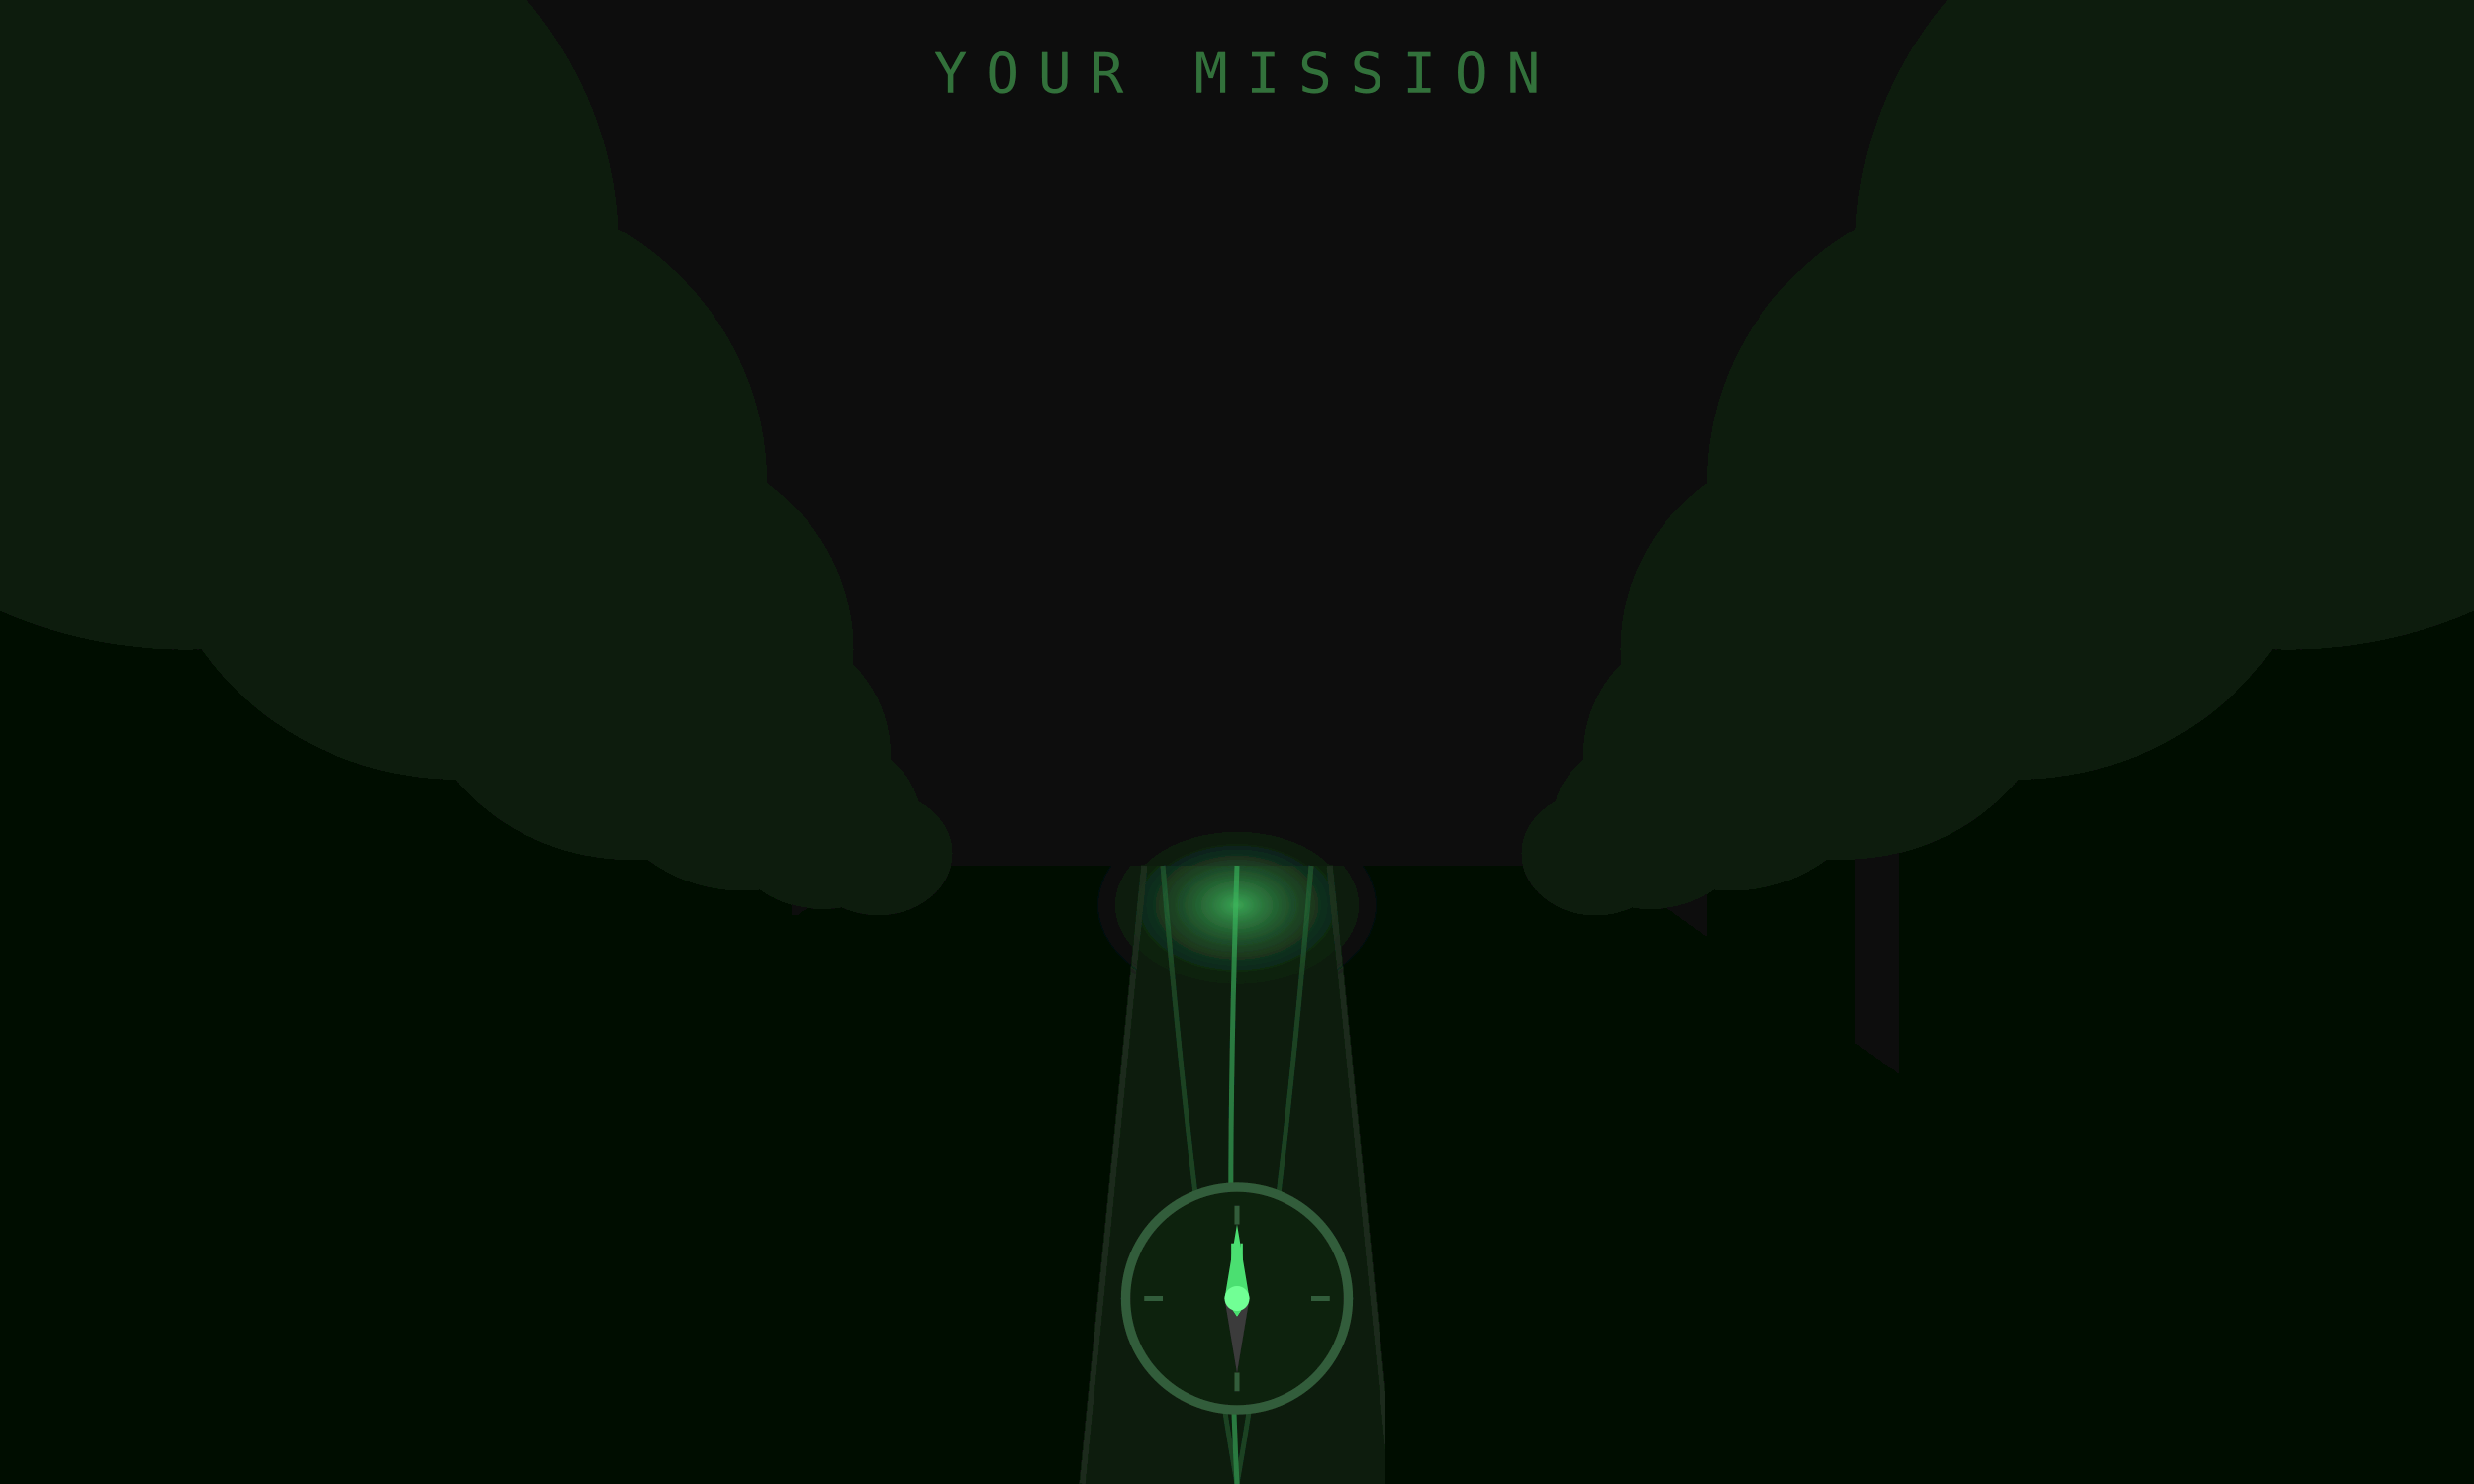
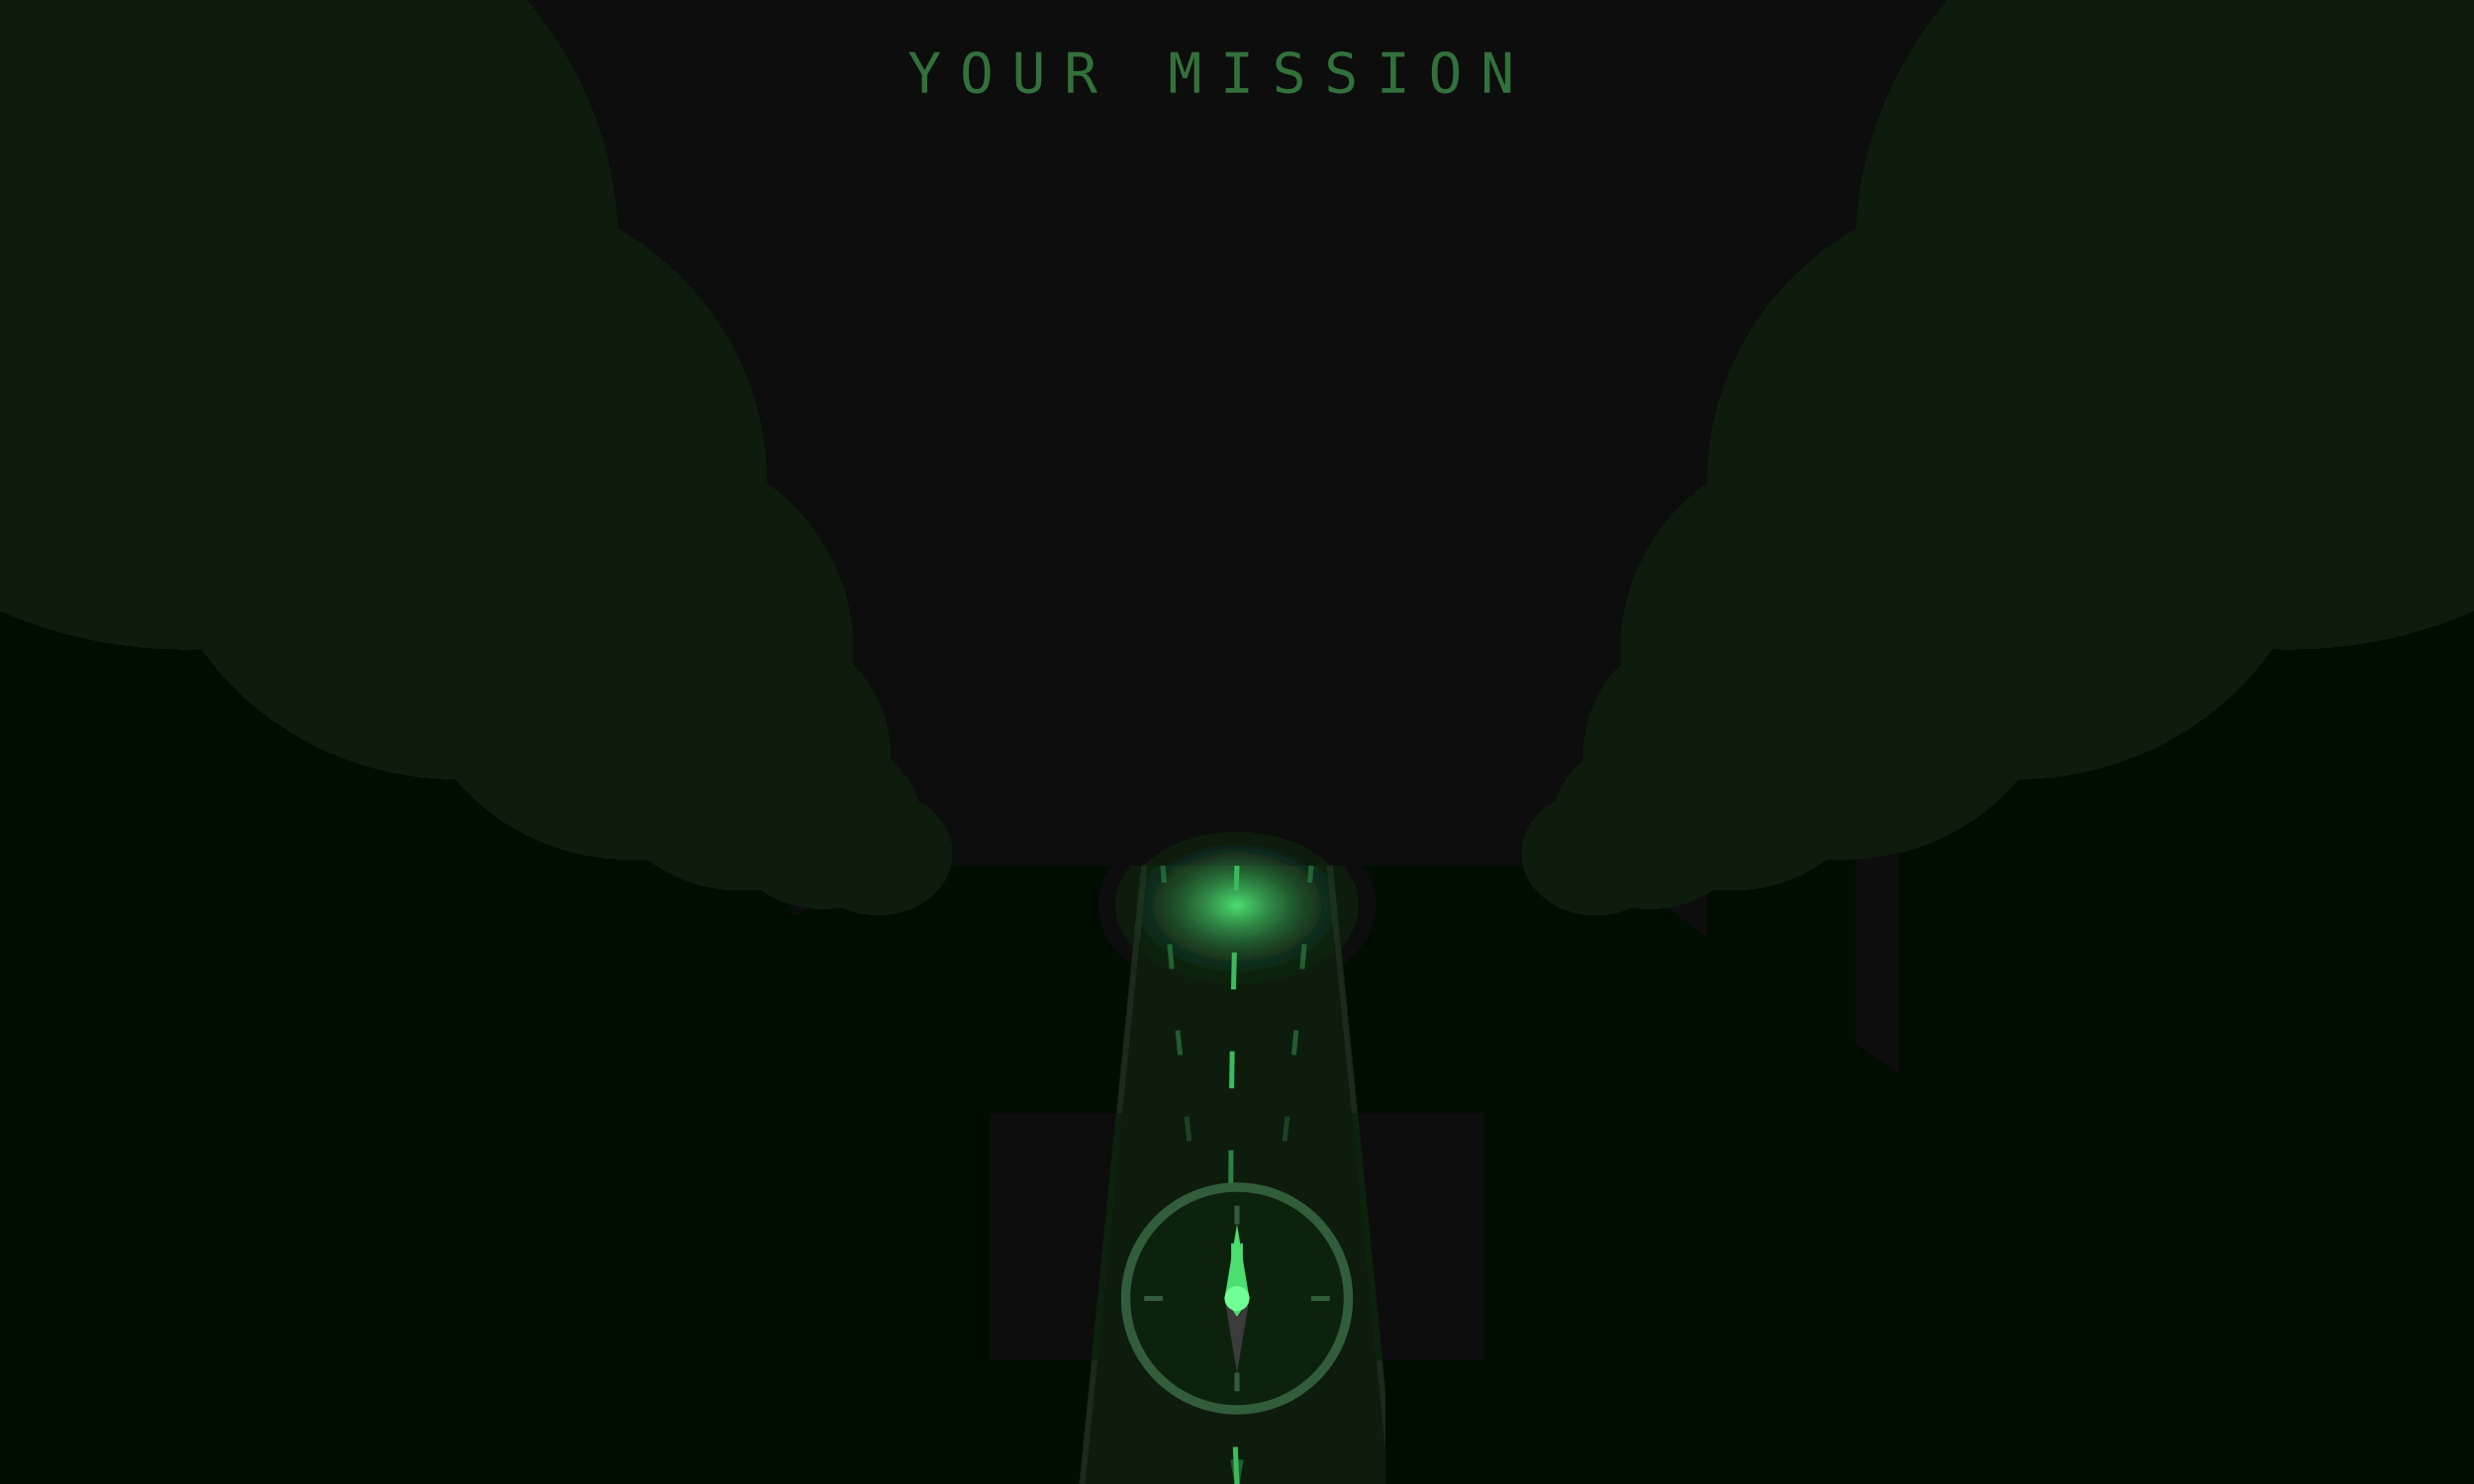
<svg xmlns="http://www.w3.org/2000/svg" viewBox="0 0 400 240" style="filter: brightness(1.4)">
  <rect width="400" height="240" fill="#0a0a0a" />
  <polygon points="0,240 400,240 260,140 140,140" fill="#060e06" />
  <polygon points="175,240 225,240 215,140 185,140" fill="#0c160c" />
  <line x1="175" y1="240" x2="185" y2="140" stroke="#122012" stroke-width="1" />
  <line x1="225" y1="240" x2="215" y2="140" stroke="#122012" stroke-width="1" />
  <g fill="#061006">
+     <animateTransform attributeName="transform" type="skewX" values="0;1.2;0" dur="9s" repeatCount="indefinite" />
    <rect x="0" y="60" width="60" height="180" />
    <rect x="55" y="100" width="38" height="140" />
    <rect x="90" y="125" width="24" height="115" />
    <rect x="112" y="140" width="16" height="100" />
    <rect x="128" y="148" width="10" height="92" />
    <rect x="138" y="153" width="8" height="87" />
  </g>
  <g fill="#0a1a0a" opacity="0.9">
+     <animateTransform attributeName="transform" type="skewX" values="0;0.8;0" dur="9s" repeatCount="indefinite" />
    <ellipse cx="30" cy="40" rx="70" ry="65" />
    <ellipse cx="74" cy="78" rx="50" ry="48" />
    <ellipse cx="102" cy="105" rx="36" ry="34" />
    <ellipse cx="120" cy="122" rx="24" ry="22" />
    <ellipse cx="133" cy="133" rx="16" ry="14" />
    <ellipse cx="142" cy="138" rx="12" ry="10" />
  </g>
  <g fill="#061006">
+     <animateTransform attributeName="transform" type="skewX" values="0;-1.2;0" dur="9s" repeatCount="indefinite" />
    <rect x="340" y="60" width="60" height="180" />
    <rect x="307" y="100" width="38" height="140" />
    <rect x="276" y="125" width="24" height="115" />
    <rect x="252" y="140" width="16" height="100" />
    <rect x="234" y="148" width="10" height="92" />
    <rect x="224" y="153" width="8" height="87" />
  </g>
  <g fill="#0a1a0a" opacity="0.9">
+     <animateTransform attributeName="transform" type="skewX" values="0;-0.8;0" dur="9s" repeatCount="indefinite" />
    <ellipse cx="370" cy="40" rx="70" ry="65" />
    <ellipse cx="326" cy="78" rx="50" ry="48" />
    <ellipse cx="298" cy="105" rx="36" ry="34" />
    <ellipse cx="280" cy="122" rx="24" ry="22" />
    <ellipse cx="267" cy="133" rx="16" ry="14" />
    <ellipse cx="258" cy="138" rx="12" ry="10" />
  </g>
  <radialGradient id="ley-glow" cx="50%" cy="58%" r="20%">
-     <stop offset="0%" stop-color="#40c060" stop-opacity="0.7" />
+     <stop offset="0%" stop-color="#40c060">
+       <animate attributeName="stop-opacity" values="0.4;0.8;0.4" dur="6s" repeatCount="indefinite" />
+     </stop>
    <stop offset="60%" stop-color="#206030" stop-opacity="0.2" />
    <stop offset="100%" stop-color="#0a0a0a" stop-opacity="0" />
  </radialGradient>
  <rect x="140" y="100" width="120" height="80" fill="url(#ley-glow)" />
-   <g stroke="#30a050" stroke-width="0.8" fill="none" opacity="0.6">
-     <path d="M200,240 Q198,200 200,140" />
-     <path d="M200,240 Q193,200 188,140" opacity="0.4" />
-     <path d="M200,240 Q207,200 212,140" opacity="0.4" />
+   <g stroke="#30a050" stroke-width="0.8" fill="none">
+     <path d="M200,240 Q198,200 200,140" stroke-dasharray="6 10">
+       <animate attributeName="stroke-dashoffset" values="0;-32" dur="4s" repeatCount="indefinite" />
+     </path>
+     <path d="M200,240 Q193,200 188,140" opacity="0.4" stroke-dasharray="4 10">
+       <animate attributeName="stroke-dashoffset" values="0;-26" dur="4.5s" repeatCount="indefinite" />
+     </path>
+     <path d="M200,240 Q207,200 212,140" opacity="0.4" stroke-dasharray="4 10">
+       <animate attributeName="stroke-dashoffset" values="0;-26" dur="4.8s" repeatCount="indefinite" />
+     </path>
  </g>
+   <rect x="160" y="180" width="80" height="40" fill="#0a150a" opacity="0.35">
+     <animateTransform attributeName="transform" type="translate" values="0 0; 10 0; 0 0" dur="12s" repeatCount="indefinite" />
+   </rect>
  <g transform="translate(200,210)">
    <circle r="18" fill="#0e1a0e" stroke="#2a5030" stroke-width="1.5" />
    <g stroke="#2a5030" stroke-width="0.8">
      <line x1="0" y1="-15" x2="0" y2="-12" />
      <line x1="0" y1="12" x2="0" y2="15" />
      <line x1="-15" y1="0" x2="-12" y2="0" />
      <line x1="12" y1="0" x2="15" y2="0" />
    </g>
-     <polygon points="0,-12 2,0 0,3 -2,0" fill="#40c060" />
-     <polygon points="0,3 2,0 0,12 -2,0" fill="#333" />
+     <g>
+       <animateTransform attributeName="transform" type="rotate" values="-3;3;-3" dur="5s" repeatCount="indefinite" />
+       <polygon points="0,-12 2,0 0,3 -2,0" fill="#40c060" />
+       <polygon points="0,3 2,0 0,12 -2,0" fill="#333" />
+     </g>
    <circle r="2" fill="#60e080" />
    <text x="0" y="-6" font-family="monospace" font-size="4" fill="#40c060" text-anchor="middle">N</text>
  </g>
-   <text x="200" y="15" font-family="monospace" font-size="9" fill="#2a6030" text-anchor="middle" letter-spacing="3">YOUR MISSION</text>
+   <text x="200" y="15" font-family="monospace" font-size="9" fill="#2a6030" text-anchor="middle" letter-spacing="3">
+     YOUR MISSION
+     <animate attributeName="opacity" values="0.4;1;0.4" dur="6s" repeatCount="indefinite" />
+   </text>
</svg>
